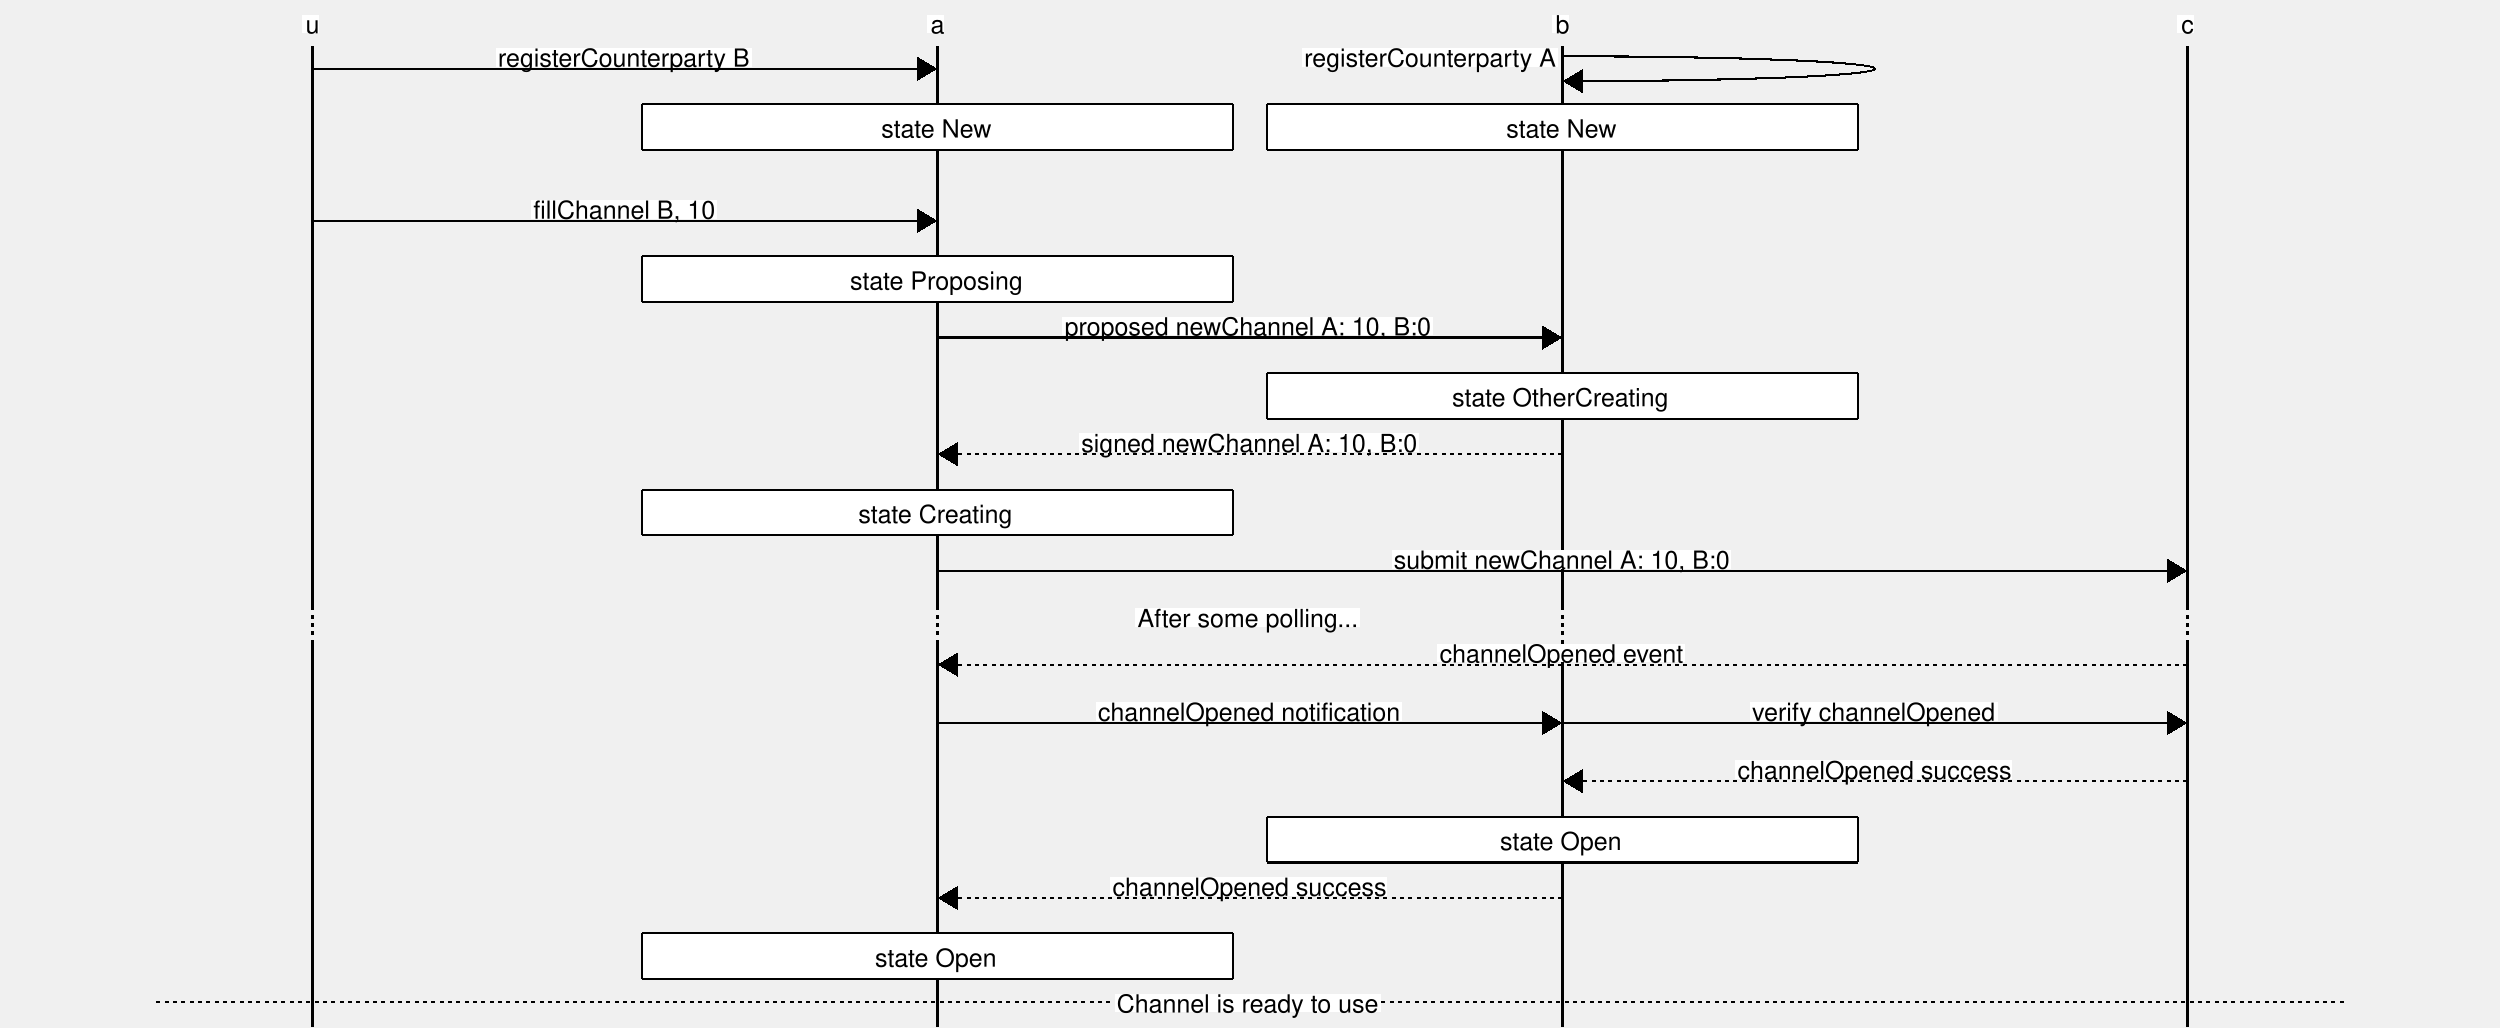
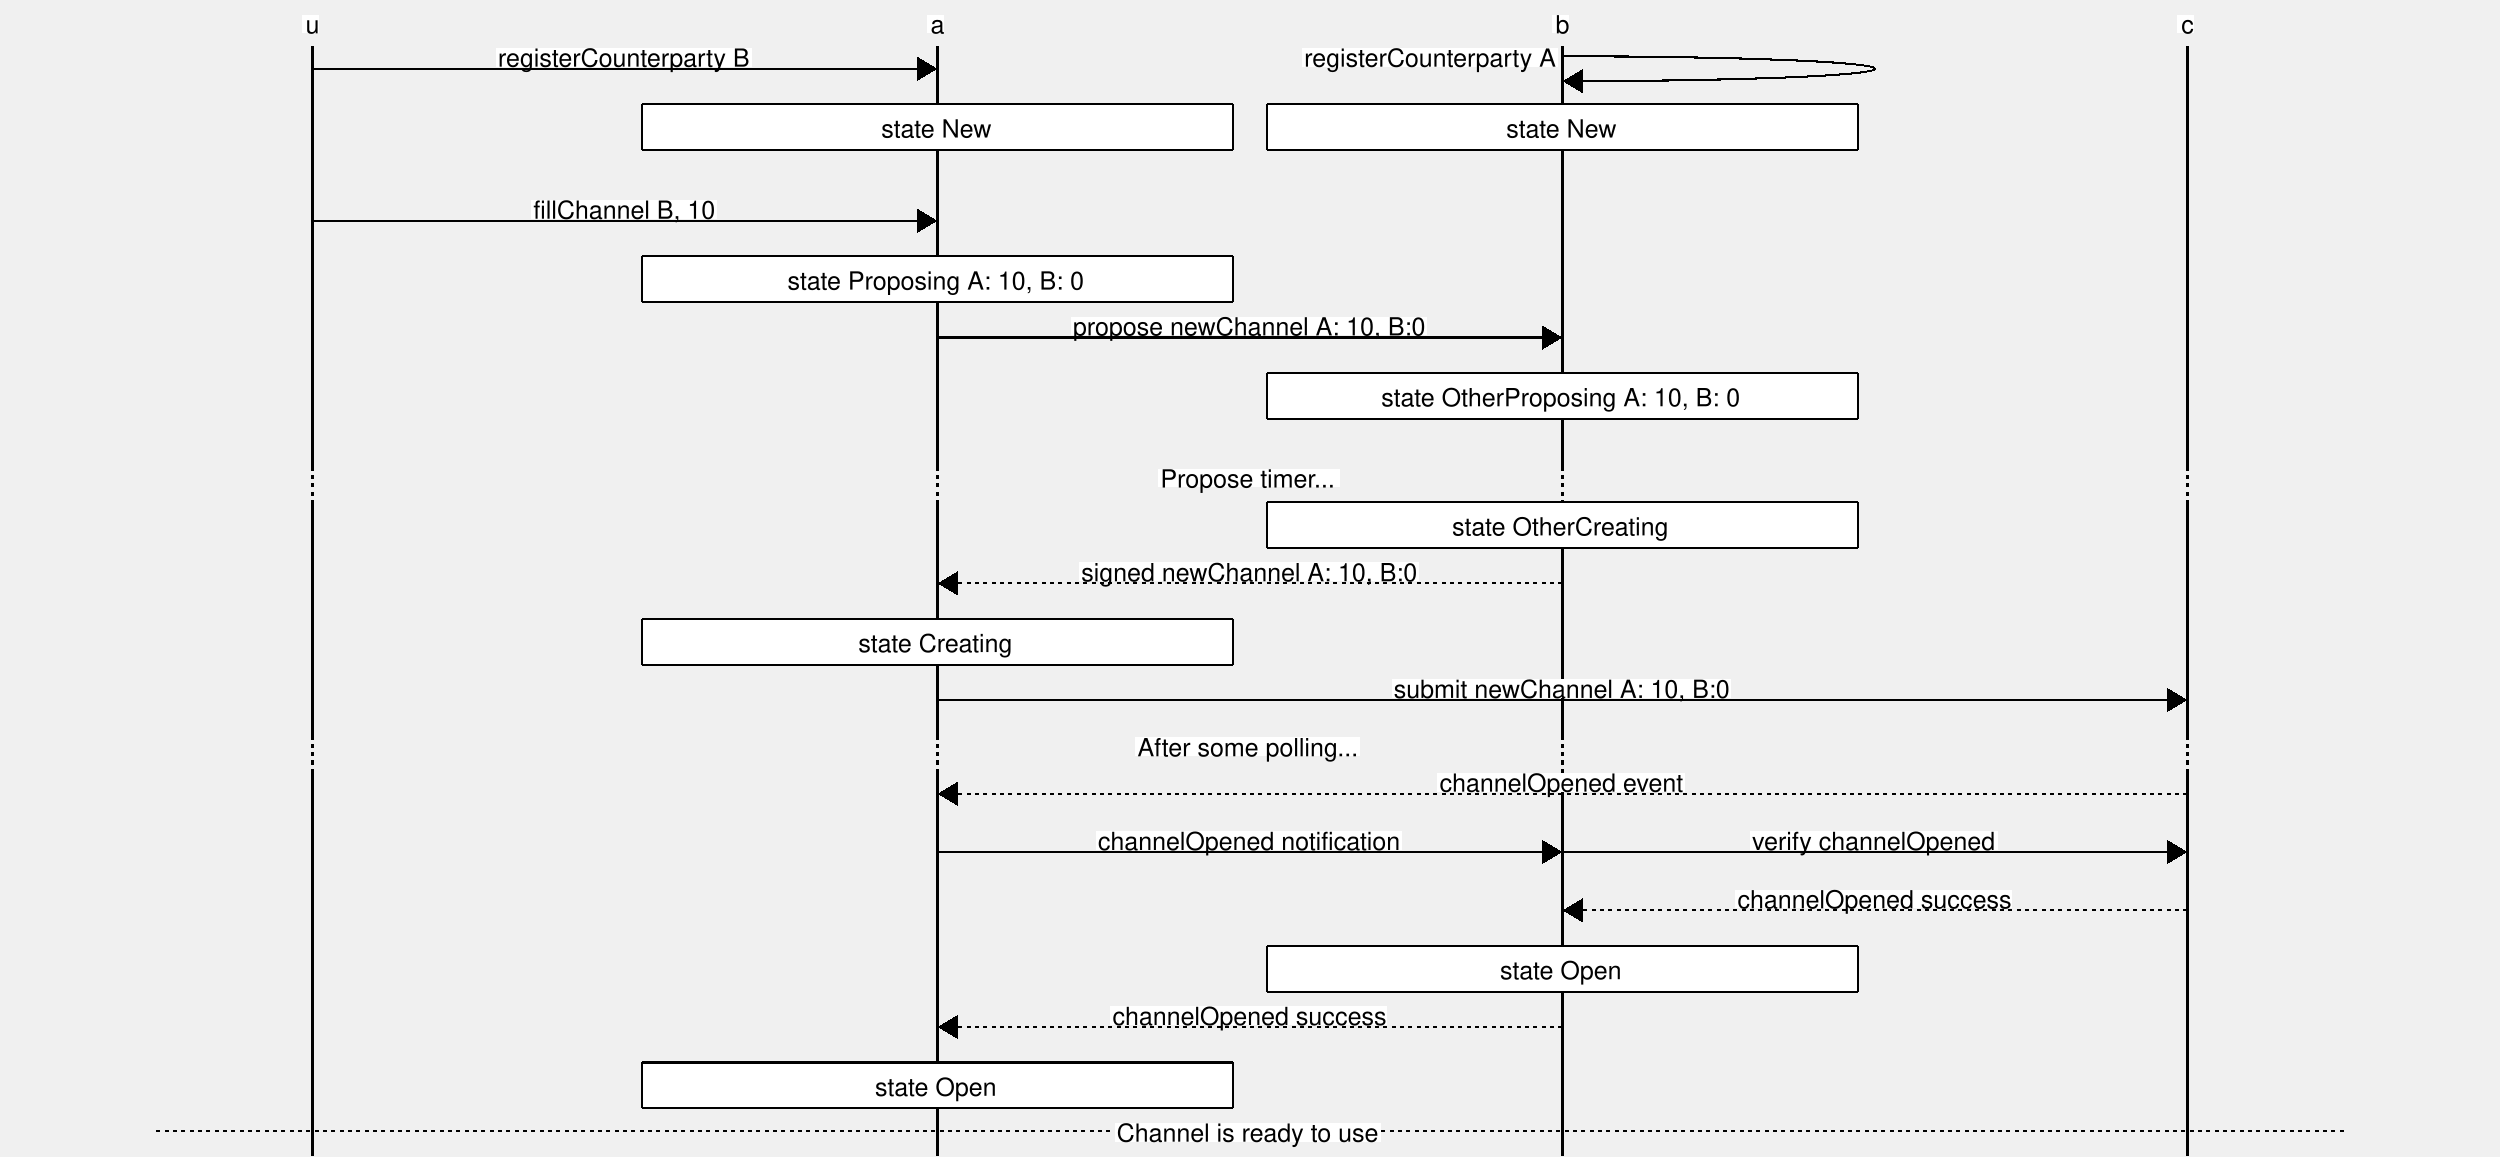
- <svg xmlns="http://www.w3.org/2000/svg" version="1.1" width="1200px" height="493px" viewBox="0 0 1200 493" shape-rendering="crispEdges" stroke-width="1" text-rendering="geometricPrecision">
+ <svg xmlns="http://www.w3.org/2000/svg" version="1.1" width="1200px" height="555px" viewBox="0 0 1200 555" shape-rendering="crispEdges" stroke-width="1" text-rendering="geometricPrecision">
  <polygon fill="white" points="145,7 153,7 153,16 145,16" />
  <text x="150" y="16" textLength="7" font-family="Helvetica" font-size="12" fill="black" text-anchor="middle">

u
</text>
  <polygon fill="white" points="445,7 453,7 453,16 445,16" />
  <text x="450" y="16" textLength="7" font-family="Helvetica" font-size="12" fill="black" text-anchor="middle">

a
</text>
  <polygon fill="white" points="745,7 753,7 753,16 745,16" />
  <text x="750" y="16" textLength="7" font-family="Helvetica" font-size="12" fill="black" text-anchor="middle">

b
</text>
  <polygon fill="white" points="1045,7 1053,7 1053,16 1045,16" />
  <text x="1050" y="16" textLength="6" font-family="Helvetica" font-size="12" fill="black" text-anchor="middle">

c
</text>
  <line x1="150" y1="22" x2="150" y2="50" stroke="black" />
  <line x1="450" y1="22" x2="450" y2="50" stroke="black" />
  <line x1="750" y1="22" x2="750" y2="50" stroke="black" />
  <line x1="1050" y1="22" x2="1050" y2="50" stroke="black" />
  <line x1="150" y1="33" x2="450" y2="33" stroke="black" />
  <polygon fill="black" points="450,33 440,39 440,27" />
  <polygon fill="white" points="238,23 361,23 361,32 238,32" />
  <text x="239" y="32" textLength="121" font-family="Helvetica" font-size="12" fill="black">
registerCounterparty B
</text>
  <path d="M 750 27 A150,6 0 0,1 750,39" stroke="black" fill="none" />
  <polygon fill="black" points="750,39 760,45 760,33" />
  <polygon fill="white" points="625,23 748,23 748,32 625,32" />
  <text x="626" y="32" textLength="121" font-family="Helvetica" font-size="12" fill="black">
registerCounterparty A
</text>
  <line x1="150" y1="50" x2="150" y2="78" stroke="black" />
  <line x1="450" y1="50" x2="450" y2="78" stroke="black" />
  <line x1="750" y1="50" x2="750" y2="78" stroke="black" />
  <line x1="1050" y1="50" x2="1050" y2="78" stroke="black" />
  <polygon fill="white" points="308,50 592,50 592,72 308,72" />
  <line x1="308" y1="50" x2="592" y2="50" stroke="black" />
  <line x1="308" y1="72" x2="592" y2="72" stroke="black" />
  <line x1="308" y1="50" x2="308" y2="72" stroke="black" />
  <line x1="592" y1="50" x2="592" y2="72" stroke="black" />
  <polygon fill="white" points="422,57 477,57 477,66 422,66" />
  <text x="423" y="66" textLength="53" font-family="Helvetica" font-size="12" fill="black">
state New
</text>
  <polygon fill="white" points="608,50 892,50 892,72 608,72" />
  <line x1="608" y1="50" x2="892" y2="50" stroke="black" />
  <line x1="608" y1="72" x2="892" y2="72" stroke="black" />
  <line x1="608" y1="50" x2="608" y2="72" stroke="black" />
  <line x1="892" y1="50" x2="892" y2="72" stroke="black" />
  <polygon fill="white" points="722,57 777,57 777,66 722,66" />
  <text x="723" y="66" textLength="53" font-family="Helvetica" font-size="12" fill="black">
state New
</text>
  <line x1="150" y1="78" x2="150" y2="95" stroke="black" />
  <line x1="450" y1="78" x2="450" y2="95" stroke="black" />
  <line x1="750" y1="78" x2="750" y2="95" stroke="black" />
  <line x1="1050" y1="78" x2="1050" y2="95" stroke="black" />
  <line x1="150" y1="95" x2="150" y2="123" stroke="black" />
  <line x1="450" y1="95" x2="450" y2="123" stroke="black" />
  <line x1="750" y1="95" x2="750" y2="123" stroke="black" />
  <line x1="1050" y1="95" x2="1050" y2="123" stroke="black" />
  <line x1="150" y1="106" x2="450" y2="106" stroke="black" />
  <polygon fill="black" points="450,106 440,112 440,100" />
  <polygon fill="white" points="255,96 344,96 344,105 255,105" />
  <text x="256" y="105" textLength="87" font-family="Helvetica" font-size="12" fill="black">
fillChannel B, 10
</text>
  <line x1="150" y1="123" x2="150" y2="151" stroke="black" />
  <line x1="450" y1="123" x2="450" y2="151" stroke="black" />
  <line x1="750" y1="123" x2="750" y2="151" stroke="black" />
  <line x1="1050" y1="123" x2="1050" y2="151" stroke="black" />
  <polygon fill="white" points="308,123 592,123 592,145 308,145" />
  <line x1="308" y1="123" x2="592" y2="123" stroke="black" />
  <line x1="308" y1="145" x2="592" y2="145" stroke="black" />
  <line x1="308" y1="123" x2="308" y2="145" stroke="black" />
  <line x1="592" y1="123" x2="592" y2="145" stroke="black" />
-   <polygon fill="white" points="407,130 492,130 492,139 407,139" />
-   <text x="408" y="139" textLength="83" font-family="Helvetica" font-size="12" fill="black">
- state Proposing
+   <polygon fill="white" points="377,130 522,130 522,139 377,139" />
+   <text x="378" y="139" textLength="143" font-family="Helvetica" font-size="12" fill="black">
+ state Proposing A: 10, B: 0
</text>
  <line x1="150" y1="151" x2="150" y2="179" stroke="black" />
  <line x1="450" y1="151" x2="450" y2="179" stroke="black" />
  <line x1="750" y1="151" x2="750" y2="179" stroke="black" />
  <line x1="1050" y1="151" x2="1050" y2="179" stroke="black" />
  <line x1="450" y1="162" x2="750" y2="162" stroke="black" />
  <polygon fill="black" points="750,162 740,168 740,156" />
-   <polygon fill="white" points="510,152 688,152 688,161 510,161" />
-   <text x="511" y="161" textLength="176" font-family="Helvetica" font-size="12" fill="black">
- proposed newChannel A: 10, B:0
+   <polygon fill="white" points="514,152 685,152 685,161 514,161" />
+   <text x="515" y="161" textLength="169" font-family="Helvetica" font-size="12" fill="black">
+ propose newChannel A: 10, B:0
</text>
  <line x1="150" y1="179" x2="150" y2="207" stroke="black" />
  <line x1="450" y1="179" x2="450" y2="207" stroke="black" />
  <line x1="750" y1="179" x2="750" y2="207" stroke="black" />
  <line x1="1050" y1="179" x2="1050" y2="207" stroke="black" />
  <polygon fill="white" points="608,179 892,179 892,201 608,201" />
  <line x1="608" y1="179" x2="892" y2="179" stroke="black" />
  <line x1="608" y1="201" x2="892" y2="201" stroke="black" />
  <line x1="608" y1="179" x2="608" y2="201" stroke="black" />
  <line x1="892" y1="179" x2="892" y2="201" stroke="black" />
-   <polygon fill="white" points="696,186 803,186 803,195 696,195" />
-   <text x="697" y="195" textLength="105" font-family="Helvetica" font-size="12" fill="black">
+   <polygon fill="white" points="662,186 837,186 837,195 662,195" />
+   <text x="663" y="195" textLength="173" font-family="Helvetica" font-size="12" fill="black">
+ state OtherProposing A: 10, B: 0
+ </text>
+   <line x1="150" y1="207" x2="150" y2="224" stroke="black" />
+   <line x1="450" y1="207" x2="450" y2="224" stroke="black" />
+   <line x1="750" y1="207" x2="750" y2="224" stroke="black" />
+   <line x1="1050" y1="207" x2="1050" y2="224" stroke="black" />
+   <line x1="150" y1="224" x2="150" y2="241" stroke="black" stroke-dasharray="2,2" />
+   <line x1="450" y1="224" x2="450" y2="241" stroke="black" stroke-dasharray="2,2" />
+   <line x1="750" y1="224" x2="750" y2="241" stroke="black" stroke-dasharray="2,2" />
+   <line x1="1050" y1="224" x2="1050" y2="241" stroke="black" stroke-dasharray="2,2" />
+   <polygon fill="white" points="556,225 643,225 643,234 556,234" />
+   <text x="557" y="234" textLength="85" font-family="Helvetica" font-size="12" fill="black">
+ Propose timer...
+ </text>
+   <line x1="150" y1="241" x2="150" y2="269" stroke="black" />
+   <line x1="450" y1="241" x2="450" y2="269" stroke="black" />
+   <line x1="750" y1="241" x2="750" y2="269" stroke="black" />
+   <line x1="1050" y1="241" x2="1050" y2="269" stroke="black" />
+   <polygon fill="white" points="608,241 892,241 892,263 608,263" />
+   <line x1="608" y1="241" x2="892" y2="241" stroke="black" />
+   <line x1="608" y1="263" x2="892" y2="263" stroke="black" />
+   <line x1="608" y1="241" x2="608" y2="263" stroke="black" />
+   <line x1="892" y1="241" x2="892" y2="263" stroke="black" />
+   <polygon fill="white" points="696,248 803,248 803,257 696,257" />
+   <text x="697" y="257" textLength="105" font-family="Helvetica" font-size="12" fill="black">
state OtherCreating
</text>
-   <line x1="150" y1="207" x2="150" y2="235" stroke="black" />
-   <line x1="450" y1="207" x2="450" y2="235" stroke="black" />
-   <line x1="750" y1="207" x2="750" y2="235" stroke="black" />
-   <line x1="1050" y1="207" x2="1050" y2="235" stroke="black" />
-   <line x1="750" y1="218" x2="450" y2="218" stroke="black" stroke-dasharray="2,2" />
-   <polygon fill="black" points="450,218 460,224 460,212" />
-   <polygon fill="white" points="518,208 681,208 681,217 518,217" />
-   <text x="519" y="217" textLength="161" font-family="Helvetica" font-size="12" fill="black">
+   <line x1="150" y1="269" x2="150" y2="297" stroke="black" />
+   <line x1="450" y1="269" x2="450" y2="297" stroke="black" />
+   <line x1="750" y1="269" x2="750" y2="297" stroke="black" />
+   <line x1="1050" y1="269" x2="1050" y2="297" stroke="black" />
+   <line x1="750" y1="280" x2="450" y2="280" stroke="black" stroke-dasharray="2,2" />
+   <polygon fill="black" points="450,280 460,286 460,274" />
+   <polygon fill="white" points="518,270 681,270 681,279 518,279" />
+   <text x="519" y="279" textLength="161" font-family="Helvetica" font-size="12" fill="black">
signed newChannel A: 10, B:0
</text>
-   <line x1="150" y1="235" x2="150" y2="263" stroke="black" />
-   <line x1="450" y1="235" x2="450" y2="263" stroke="black" />
-   <line x1="750" y1="235" x2="750" y2="263" stroke="black" />
-   <line x1="1050" y1="235" x2="1050" y2="263" stroke="black" />
-   <polygon fill="white" points="308,235 592,235 592,257 308,257" />
-   <line x1="308" y1="235" x2="592" y2="235" stroke="black" />
-   <line x1="308" y1="257" x2="592" y2="257" stroke="black" />
-   <line x1="308" y1="235" x2="308" y2="257" stroke="black" />
-   <line x1="592" y1="235" x2="592" y2="257" stroke="black" />
-   <polygon fill="white" points="411,242 488,242 488,251 411,251" />
-   <text x="412" y="251" textLength="75" font-family="Helvetica" font-size="12" fill="black">
+   <line x1="150" y1="297" x2="150" y2="325" stroke="black" />
+   <line x1="450" y1="297" x2="450" y2="325" stroke="black" />
+   <line x1="750" y1="297" x2="750" y2="325" stroke="black" />
+   <line x1="1050" y1="297" x2="1050" y2="325" stroke="black" />
+   <polygon fill="white" points="308,297 592,297 592,319 308,319" />
+   <line x1="308" y1="297" x2="592" y2="297" stroke="black" />
+   <line x1="308" y1="319" x2="592" y2="319" stroke="black" />
+   <line x1="308" y1="297" x2="308" y2="319" stroke="black" />
+   <line x1="592" y1="297" x2="592" y2="319" stroke="black" />
+   <polygon fill="white" points="411,304 488,304 488,313 411,313" />
+   <text x="412" y="313" textLength="75" font-family="Helvetica" font-size="12" fill="black">
state Creating
</text>
-   <line x1="150" y1="263" x2="150" y2="291" stroke="black" />
-   <line x1="450" y1="263" x2="450" y2="291" stroke="black" />
-   <line x1="750" y1="263" x2="750" y2="291" stroke="black" />
-   <line x1="1050" y1="263" x2="1050" y2="291" stroke="black" />
-   <line x1="450" y1="274" x2="1050" y2="274" stroke="black" />
-   <polygon fill="black" points="1050,274 1040,280 1040,268" />
-   <polygon fill="white" points="668,264 831,264 831,273 668,273" />
-   <text x="669" y="273" textLength="161" font-family="Helvetica" font-size="12" fill="black">
+   <line x1="150" y1="325" x2="150" y2="353" stroke="black" />
+   <line x1="450" y1="325" x2="450" y2="353" stroke="black" />
+   <line x1="750" y1="325" x2="750" y2="353" stroke="black" />
+   <line x1="1050" y1="325" x2="1050" y2="353" stroke="black" />
+   <line x1="450" y1="336" x2="1050" y2="336" stroke="black" />
+   <polygon fill="black" points="1050,336 1040,342 1040,330" />
+   <polygon fill="white" points="668,326 831,326 831,335 668,335" />
+   <text x="669" y="335" textLength="161" font-family="Helvetica" font-size="12" fill="black">
submit newChannel A: 10, B:0
</text>
-   <line x1="150" y1="291" x2="150" y2="308" stroke="black" stroke-dasharray="2,2" />
-   <line x1="450" y1="291" x2="450" y2="308" stroke="black" stroke-dasharray="2,2" />
-   <line x1="750" y1="291" x2="750" y2="308" stroke="black" stroke-dasharray="2,2" />
-   <line x1="1050" y1="291" x2="1050" y2="308" stroke="black" stroke-dasharray="2,2" />
-   <polygon fill="white" points="545,292 653,292 653,301 545,301" />
-   <text x="546" y="301" textLength="106" font-family="Helvetica" font-size="12" fill="black">
+   <line x1="150" y1="353" x2="150" y2="370" stroke="black" stroke-dasharray="2,2" />
+   <line x1="450" y1="353" x2="450" y2="370" stroke="black" stroke-dasharray="2,2" />
+   <line x1="750" y1="353" x2="750" y2="370" stroke="black" stroke-dasharray="2,2" />
+   <line x1="1050" y1="353" x2="1050" y2="370" stroke="black" stroke-dasharray="2,2" />
+   <polygon fill="white" points="545,354 653,354 653,363 545,363" />
+   <text x="546" y="363" textLength="106" font-family="Helvetica" font-size="12" fill="black">
After some polling...
</text>
-   <line x1="150" y1="308" x2="150" y2="336" stroke="black" />
-   <line x1="450" y1="308" x2="450" y2="336" stroke="black" />
-   <line x1="750" y1="308" x2="750" y2="336" stroke="black" />
-   <line x1="1050" y1="308" x2="1050" y2="336" stroke="black" />
-   <line x1="1050" y1="319" x2="450" y2="319" stroke="black" stroke-dasharray="2,2" />
-   <polygon fill="black" points="450,319 460,325 460,313" />
-   <polygon fill="white" points="690,309 809,309 809,318 690,318" />
-   <text x="691" y="318" textLength="117" font-family="Helvetica" font-size="12" fill="black">
+   <line x1="150" y1="370" x2="150" y2="398" stroke="black" />
+   <line x1="450" y1="370" x2="450" y2="398" stroke="black" />
+   <line x1="750" y1="370" x2="750" y2="398" stroke="black" />
+   <line x1="1050" y1="370" x2="1050" y2="398" stroke="black" />
+   <line x1="1050" y1="381" x2="450" y2="381" stroke="black" stroke-dasharray="2,2" />
+   <polygon fill="black" points="450,381 460,387 460,375" />
+   <polygon fill="white" points="690,371 809,371 809,380 690,380" />
+   <text x="691" y="380" textLength="117" font-family="Helvetica" font-size="12" fill="black">
channelOpened event
</text>
-   <line x1="150" y1="336" x2="150" y2="364" stroke="black" />
-   <line x1="450" y1="336" x2="450" y2="364" stroke="black" />
-   <line x1="750" y1="336" x2="750" y2="364" stroke="black" />
-   <line x1="1050" y1="336" x2="1050" y2="364" stroke="black" />
-   <line x1="450" y1="347" x2="750" y2="347" stroke="black" />
-   <polygon fill="black" points="750,347 740,353 740,341" />
-   <polygon fill="white" points="526,337 673,337 673,346 526,346" />
-   <text x="527" y="346" textLength="145" font-family="Helvetica" font-size="12" fill="black">
+   <line x1="150" y1="398" x2="150" y2="426" stroke="black" />
+   <line x1="450" y1="398" x2="450" y2="426" stroke="black" />
+   <line x1="750" y1="398" x2="750" y2="426" stroke="black" />
+   <line x1="1050" y1="398" x2="1050" y2="426" stroke="black" />
+   <line x1="450" y1="409" x2="750" y2="409" stroke="black" />
+   <polygon fill="black" points="750,409 740,415 740,403" />
+   <polygon fill="white" points="526,399 673,399 673,408 526,408" />
+   <text x="527" y="408" textLength="145" font-family="Helvetica" font-size="12" fill="black">
channelOpened notification
</text>
-   <line x1="750" y1="347" x2="1050" y2="347" stroke="black" />
-   <polygon fill="black" points="1050,347 1040,353 1040,341" />
-   <polygon fill="white" points="840,337 959,337 959,346 840,346" />
-   <text x="841" y="346" textLength="117" font-family="Helvetica" font-size="12" fill="black">
+   <line x1="750" y1="409" x2="1050" y2="409" stroke="black" />
+   <polygon fill="black" points="1050,409 1040,415 1040,403" />
+   <polygon fill="white" points="840,399 959,399 959,408 840,408" />
+   <text x="841" y="408" textLength="117" font-family="Helvetica" font-size="12" fill="black">
verify channelOpened
</text>
-   <line x1="150" y1="364" x2="150" y2="392" stroke="black" />
-   <line x1="450" y1="364" x2="450" y2="392" stroke="black" />
-   <line x1="750" y1="364" x2="750" y2="392" stroke="black" />
-   <line x1="1050" y1="364" x2="1050" y2="392" stroke="black" />
-   <line x1="1050" y1="375" x2="750" y2="375" stroke="black" stroke-dasharray="2,2" />
-   <polygon fill="black" points="750,375 760,381 760,369" />
-   <polygon fill="white" points="833,365 966,365 966,374 833,374" />
-   <text x="834" y="374" textLength="131" font-family="Helvetica" font-size="12" fill="black">
+   <line x1="150" y1="426" x2="150" y2="454" stroke="black" />
+   <line x1="450" y1="426" x2="450" y2="454" stroke="black" />
+   <line x1="750" y1="426" x2="750" y2="454" stroke="black" />
+   <line x1="1050" y1="426" x2="1050" y2="454" stroke="black" />
+   <line x1="1050" y1="437" x2="750" y2="437" stroke="black" stroke-dasharray="2,2" />
+   <polygon fill="black" points="750,437 760,443 760,431" />
+   <polygon fill="white" points="833,427 966,427 966,436 833,436" />
+   <text x="834" y="436" textLength="131" font-family="Helvetica" font-size="12" fill="black">
channelOpened success
</text>
-   <line x1="150" y1="392" x2="150" y2="420" stroke="black" />
-   <line x1="450" y1="392" x2="450" y2="420" stroke="black" />
-   <line x1="750" y1="392" x2="750" y2="420" stroke="black" />
-   <line x1="1050" y1="392" x2="1050" y2="420" stroke="black" />
-   <polygon fill="white" points="608,392 892,392 892,414 608,414" />
-   <line x1="608" y1="392" x2="892" y2="392" stroke="black" />
-   <line x1="608" y1="414" x2="892" y2="414" stroke="black" />
-   <line x1="608" y1="392" x2="608" y2="414" stroke="black" />
-   <line x1="892" y1="392" x2="892" y2="414" stroke="black" />
-   <polygon fill="white" points="719,399 780,399 780,408 719,408" />
-   <text x="720" y="408" textLength="59" font-family="Helvetica" font-size="12" fill="black">
+   <line x1="150" y1="454" x2="150" y2="482" stroke="black" />
+   <line x1="450" y1="454" x2="450" y2="482" stroke="black" />
+   <line x1="750" y1="454" x2="750" y2="482" stroke="black" />
+   <line x1="1050" y1="454" x2="1050" y2="482" stroke="black" />
+   <polygon fill="white" points="608,454 892,454 892,476 608,476" />
+   <line x1="608" y1="454" x2="892" y2="454" stroke="black" />
+   <line x1="608" y1="476" x2="892" y2="476" stroke="black" />
+   <line x1="608" y1="454" x2="608" y2="476" stroke="black" />
+   <line x1="892" y1="454" x2="892" y2="476" stroke="black" />
+   <polygon fill="white" points="719,461 780,461 780,470 719,470" />
+   <text x="720" y="470" textLength="59" font-family="Helvetica" font-size="12" fill="black">
state Open
</text>
-   <line x1="150" y1="420" x2="150" y2="448" stroke="black" />
-   <line x1="450" y1="420" x2="450" y2="448" stroke="black" />
-   <line x1="750" y1="420" x2="750" y2="448" stroke="black" />
-   <line x1="1050" y1="420" x2="1050" y2="448" stroke="black" />
-   <line x1="750" y1="431" x2="450" y2="431" stroke="black" stroke-dasharray="2,2" />
-   <polygon fill="black" points="450,431 460,437 460,425" />
-   <polygon fill="white" points="533,421 666,421 666,430 533,430" />
-   <text x="534" y="430" textLength="131" font-family="Helvetica" font-size="12" fill="black">
+   <line x1="150" y1="482" x2="150" y2="510" stroke="black" />
+   <line x1="450" y1="482" x2="450" y2="510" stroke="black" />
+   <line x1="750" y1="482" x2="750" y2="510" stroke="black" />
+   <line x1="1050" y1="482" x2="1050" y2="510" stroke="black" />
+   <line x1="750" y1="493" x2="450" y2="493" stroke="black" stroke-dasharray="2,2" />
+   <polygon fill="black" points="450,493 460,499 460,487" />
+   <polygon fill="white" points="533,483 666,483 666,492 533,492" />
+   <text x="534" y="492" textLength="131" font-family="Helvetica" font-size="12" fill="black">
channelOpened success
</text>
-   <line x1="150" y1="448" x2="150" y2="476" stroke="black" />
-   <line x1="450" y1="448" x2="450" y2="476" stroke="black" />
-   <line x1="750" y1="448" x2="750" y2="476" stroke="black" />
-   <line x1="1050" y1="448" x2="1050" y2="476" stroke="black" />
-   <polygon fill="white" points="308,448 592,448 592,470 308,470" />
-   <line x1="308" y1="448" x2="592" y2="448" stroke="black" />
-   <line x1="308" y1="470" x2="592" y2="470" stroke="black" />
-   <line x1="308" y1="448" x2="308" y2="470" stroke="black" />
-   <line x1="592" y1="448" x2="592" y2="470" stroke="black" />
-   <polygon fill="white" points="419,455 480,455 480,464 419,464" />
-   <text x="420" y="464" textLength="59" font-family="Helvetica" font-size="12" fill="black">
+   <line x1="150" y1="510" x2="150" y2="538" stroke="black" />
+   <line x1="450" y1="510" x2="450" y2="538" stroke="black" />
+   <line x1="750" y1="510" x2="750" y2="538" stroke="black" />
+   <line x1="1050" y1="510" x2="1050" y2="538" stroke="black" />
+   <polygon fill="white" points="308,510 592,510 592,532 308,532" />
+   <line x1="308" y1="510" x2="592" y2="510" stroke="black" />
+   <line x1="308" y1="532" x2="592" y2="532" stroke="black" />
+   <line x1="308" y1="510" x2="308" y2="532" stroke="black" />
+   <line x1="592" y1="510" x2="592" y2="532" stroke="black" />
+   <polygon fill="white" points="419,517 480,517 480,526 419,526" />
+   <text x="420" y="526" textLength="59" font-family="Helvetica" font-size="12" fill="black">
state Open
</text>
-   <line x1="150" y1="476" x2="150" y2="493" stroke="black" />
-   <line x1="450" y1="476" x2="450" y2="493" stroke="black" />
-   <line x1="750" y1="476" x2="750" y2="493" stroke="black" />
-   <line x1="1050" y1="476" x2="1050" y2="493" stroke="black" />
-   <line x1="75" y1="481" x2="1125" y2="481" stroke="black" stroke-dasharray="2,2" />
-   <polygon fill="white" points="535,477 663,477 663,486 535,486" />
-   <text x="536" y="486" textLength="126" font-family="Helvetica" font-size="12" fill="black">
+   <line x1="150" y1="538" x2="150" y2="555" stroke="black" />
+   <line x1="450" y1="538" x2="450" y2="555" stroke="black" />
+   <line x1="750" y1="538" x2="750" y2="555" stroke="black" />
+   <line x1="1050" y1="538" x2="1050" y2="555" stroke="black" />
+   <line x1="75" y1="543" x2="1125" y2="543" stroke="black" stroke-dasharray="2,2" />
+   <polygon fill="white" points="535,539 663,539 663,548 535,548" />
+   <text x="536" y="548" textLength="126" font-family="Helvetica" font-size="12" fill="black">
Channel is ready to use
</text>
-   <line x1="150" y1="487" x2="150" y2="493" stroke="black" />
-   <line x1="450" y1="487" x2="450" y2="493" stroke="black" />
-   <line x1="750" y1="487" x2="750" y2="493" stroke="black" />
-   <line x1="1050" y1="487" x2="1050" y2="493" stroke="black" />
+   <line x1="150" y1="549" x2="150" y2="555" stroke="black" />
+   <line x1="450" y1="549" x2="450" y2="555" stroke="black" />
+   <line x1="750" y1="549" x2="750" y2="555" stroke="black" />
+   <line x1="1050" y1="549" x2="1050" y2="555" stroke="black" />
</svg>
